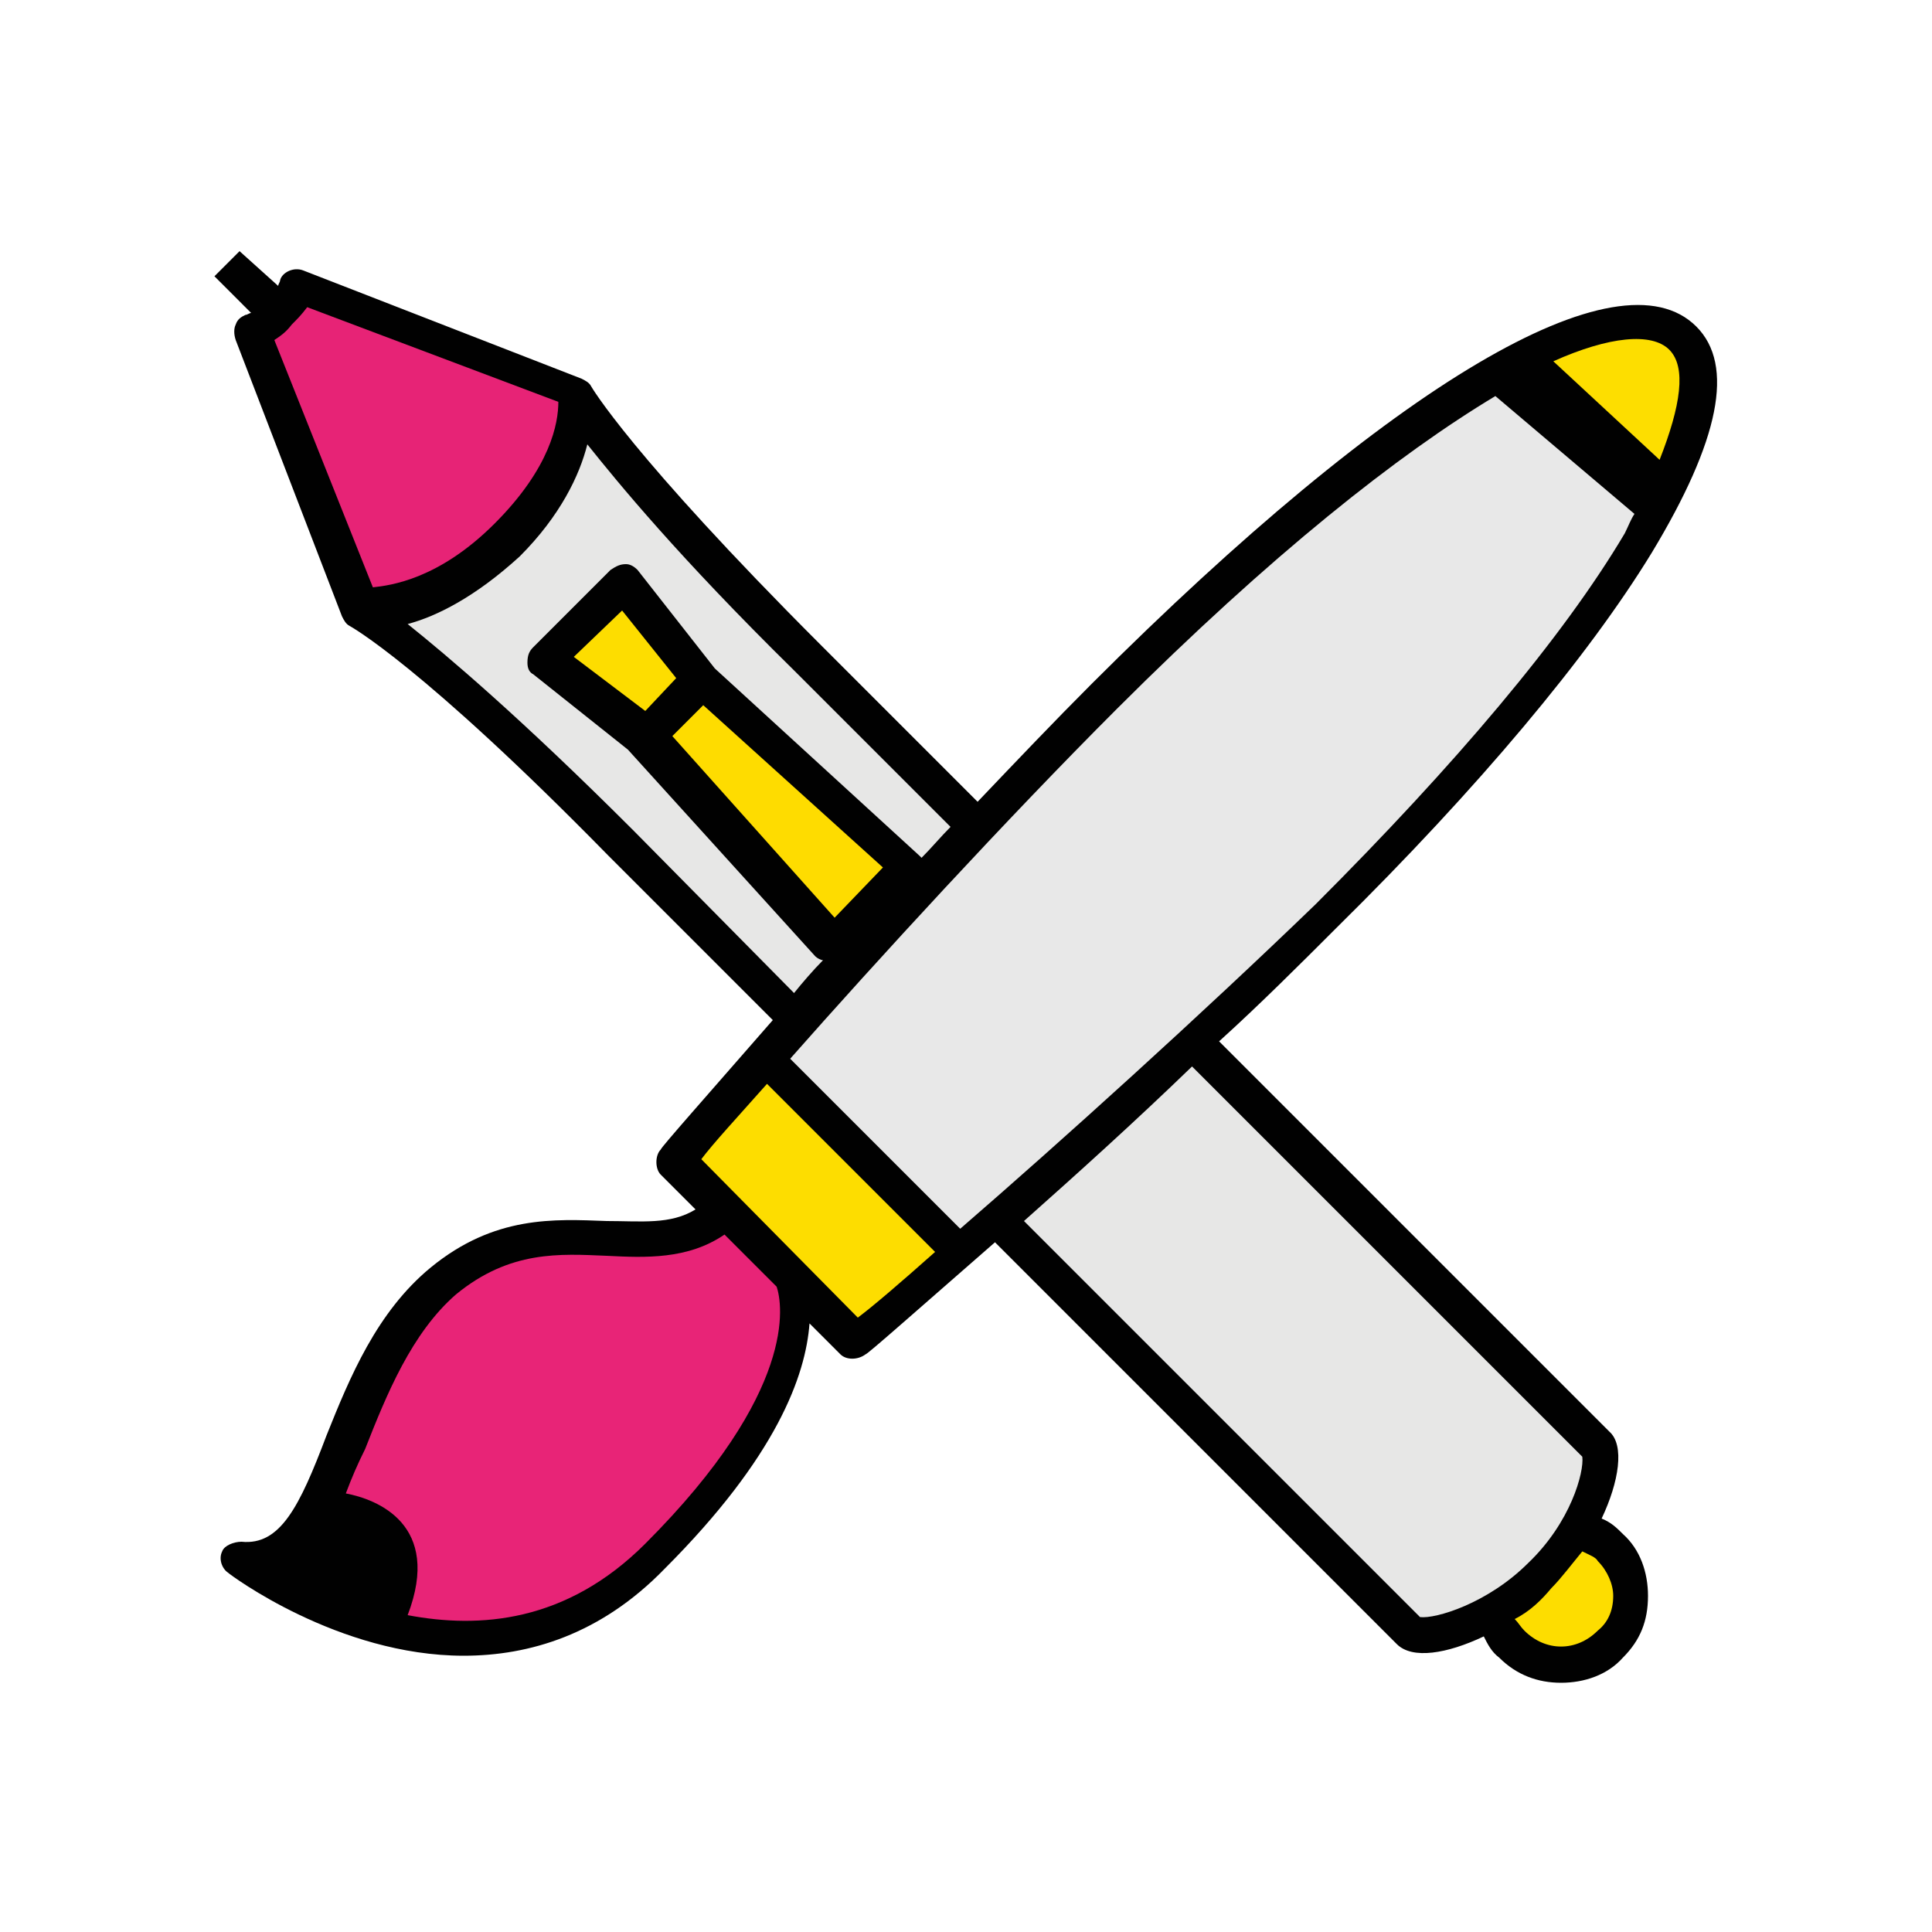
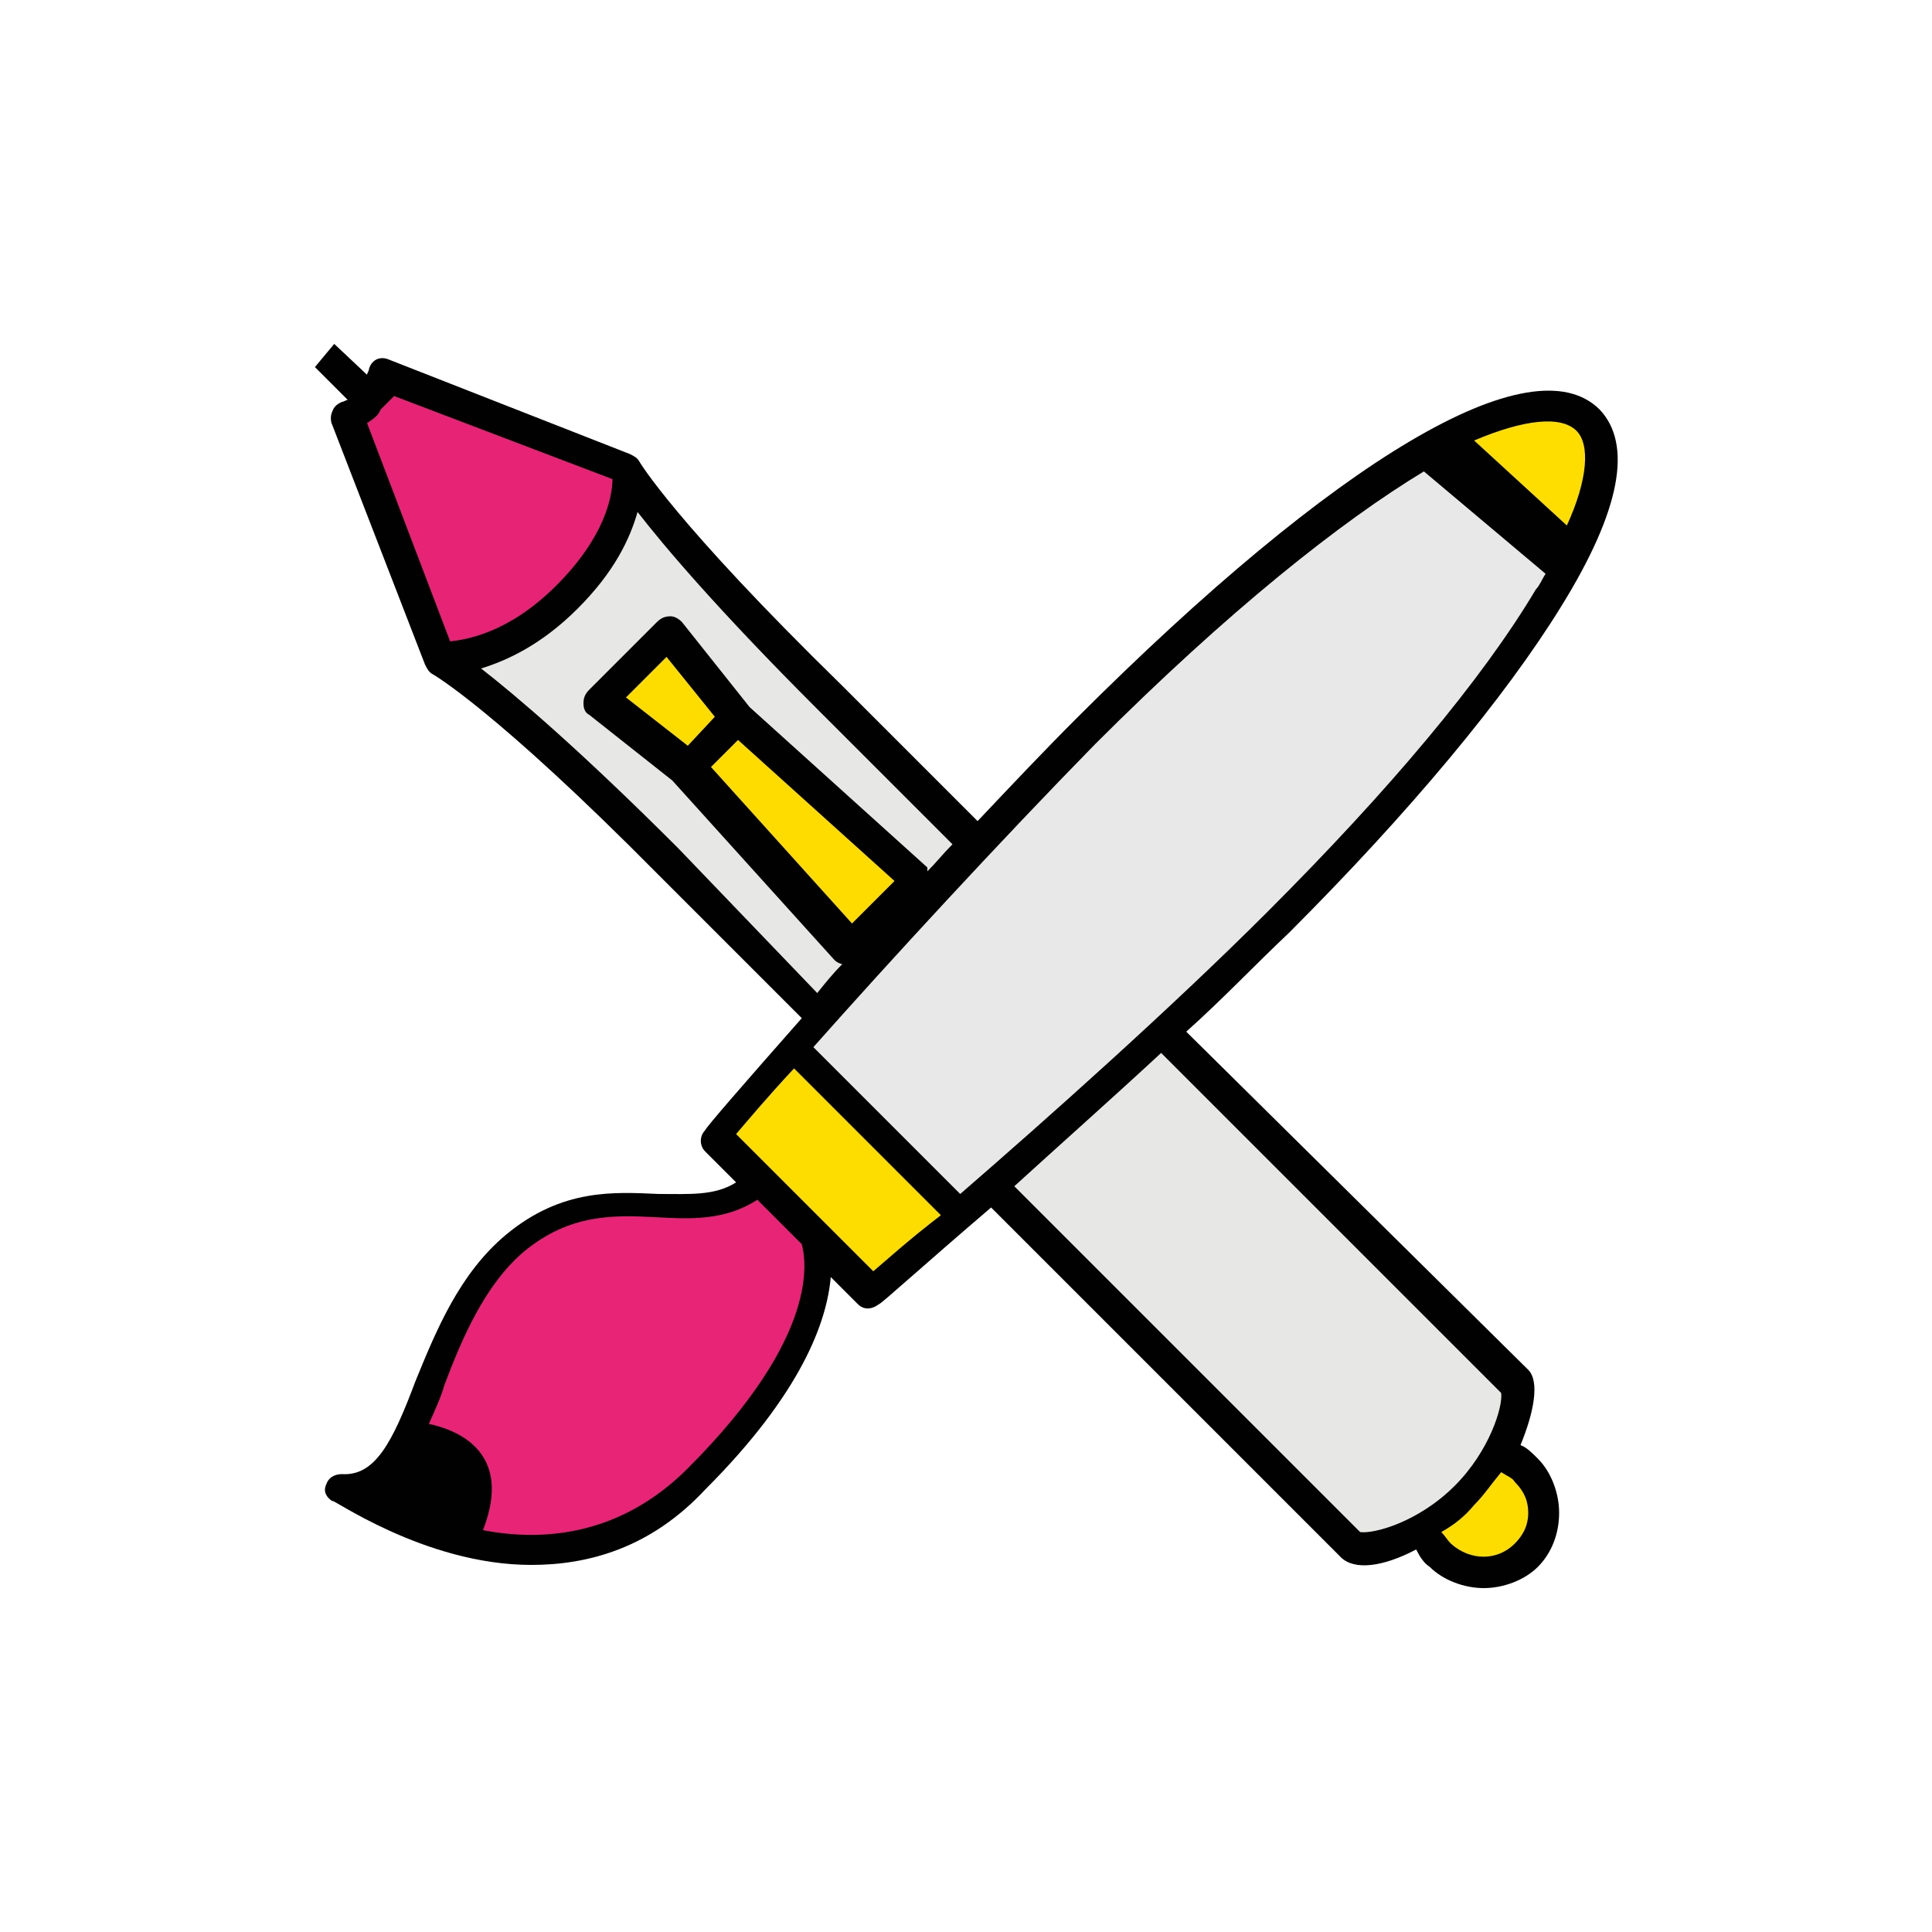
<svg xmlns="http://www.w3.org/2000/svg" version="1.1" id="Layer_1" x="0px" y="0px" viewBox="0 0 100 100" enable-background="new 0 0 100 100" xml:space="preserve">
  <polygon display="none" fill="none" points="27.9,34 31.6,36.8 33.2,35.1 30.4,31.5 " />
  <polygon display="none" fill="none" points="44,44.9 34.6,36.5 33,38.1 41.4,47.4 " />
  <path display="none" fill="none" d="M27.1,20.9l-13-4.9c-0.2,0.3-0.4,0.5-0.8,0.9c-0.2,0.3-0.5,0.5-0.9,0.8l4.9,13  c1-0.1,3.4-0.4,6.3-3.3S27.1,22,27.1,20.9z" />
  <path display="none" fill="none" d="M84.6,18.1c-0.9-1-3-0.8-6,0.6l5.5,5.1C85.2,21,85.4,19,84.6,18.1z" />
  <path display="none" fill="none" d="M40.9,49.7c-0.1,0-0.3-0.1-0.4-0.2l-9.7-10.7l-4.9-3.9c-0.2-0.1-0.3-0.3-0.3-0.6  c0-0.3,0.1-0.5,0.3-0.8l4-4c0.2-0.2,0.4-0.3,0.8-0.3c0.2,0,0.4,0.1,0.6,0.3l4,5.1l10.6,9.6l0.1,0.1c0.5-0.5,1-1.1,1.5-1.6l-8.1-8.1  c-6-5.9-9.1-9.7-10.7-11.7c-0.4,1.6-1.4,3.7-3.5,5.8c-2.3,2.1-4.3,3.1-5.8,3.5c2,1.6,5.8,4.8,11.7,10.7l8.4,8.5  C39.9,50.9,40.4,50.2,40.9,49.7z" />
  <g>
-     <path fill="none" d="M37.6,63.9c-1.9,1.3-4.1,1.2-6.1,1.1c-2.5-0.1-5.1-0.2-7.8,2c-2.4,1.9-3.7,5.2-4.7,8c-0.3,0.8-0.6,1.5-1,2.3   c1.6,0.3,5.1,1.6,3.2,6.3c3.7,0.8,8.2,0.4,12.3-3.7c8-8,7.1-12.5,6.9-13.3L37.6,63.9z" />
-     <path fill="none" d="M36.3,60l8.2,8.2c0.8-0.6,2.1-1.8,4-3.3l-8.7-8.7C38.1,57.9,36.9,59.3,36.3,60z" />
-     <path fill="none" d="M84.5,26.6l-7.2-6.1c-4.9,3-11.6,8.3-19.6,16.2c-5.7,5.7-12.4,13-16.9,18.1l8.8,8.8   c5.2-4.5,12.5-11.1,18.3-16.8c7.2-7.2,12.8-13.9,16-19.2C84.2,27.3,84.3,27,84.5,26.6z" />
-     <path fill="none" d="M80.3,82.2c-0.5,0.6-1.2,1.2-1.9,1.6c0.2,0.2,0.3,0.4,0.5,0.6c1.1,1.1,2.7,1.1,3.8,0c0.4-0.4,0.8-1.1,0.8-1.8   c0-0.6-0.2-1.3-0.8-1.8c-0.1-0.2-0.4-0.3-0.8-0.5C81.4,80.9,80.9,81.6,80.3,82.2z" />
-     <path fill="none" d="M53,63.2l5.5,5.5c7.6,7.6,14.1,14.1,15,15c0.8,0.1,3.4-0.6,5.6-2.8c2.1-2,2.9-4.7,2.8-5.5L61.7,55.2   C58.7,58.1,55.7,60.8,53,63.2z" />
-     <path fill="#010101" d="M85.5,28.6c3.5-5.8,4.3-9.7,2.3-11.7c-4-4-15.7,2.9-31.3,18.5c-1.9,1.9-3.9,4-5.9,6.1l-8.1-8.1   C32.6,23.5,30.6,20,30.6,20c-0.1-0.2-0.3-0.3-0.5-0.4l-14.4-5.6c-0.5-0.2-1.1,0.1-1.2,0.5c0,0.1-0.1,0.2-0.1,0.3L12.4,13l-1.3,1.3   l1.9,1.9c-0.1,0-0.2,0.1-0.3,0.1c-0.2,0.1-0.4,0.2-0.5,0.5c-0.1,0.2-0.1,0.5,0,0.8l5.5,14.3c0.1,0.2,0.2,0.4,0.4,0.5   c0,0,3.7,2,13.4,11.9l8.5,8.5c-3.4,3.9-5.8,6.6-5.8,6.7c-0.3,0.3-0.3,1,0,1.3l1.8,1.8c-1.3,0.8-2.8,0.6-4.6,0.6   c-2.7-0.1-5.8-0.3-9.1,2.4c-2.8,2.3-4.2,5.7-5.4,8.7c-1.4,3.7-2.4,5.7-4.4,5.5c-0.4,0-0.9,0.2-1,0.5c-0.2,0.4,0,0.9,0.3,1.1   c0.1,0.1,5.7,4.3,12.2,4.3c3.4,0,7.1-1.1,10.4-4.5c5.8-5.8,7.3-10,7.5-12.7l1.6,1.6c0.3,0.3,0.9,0.3,1.3,0c0.1,0,2.8-2.4,6.7-5.8   l4,4l1.6,1.6c8.2,8.2,14.9,14.9,15.2,15.2c0.8,0.8,2.6,0.5,4.5-0.4c0.2,0.4,0.4,0.8,0.8,1.1c0.9,0.9,2,1.3,3.2,1.3s2.4-0.4,3.2-1.3   c0.9-0.9,1.3-1.9,1.3-3.2c0-1.2-0.4-2.4-1.3-3.2c-0.3-0.3-0.6-0.6-1.1-0.8c0.9-1.9,1.2-3.8,0.4-4.5L63.1,53.9   c2.1-1.9,4.2-4,6.1-5.9C76.5,40.8,82.2,34,85.5,28.6z" />
-     <path fill="#FDDE00" d="M86.4,18.1c0.9,0.9,0.6,2.9-0.5,5.7l-5.5-5.1C83.3,17.4,85.5,17.2,86.4,18.1z" />
-     <path fill="#E72376" d="M14.2,17.6c0.3-0.2,0.6-0.4,0.9-0.8c0.3-0.3,0.5-0.5,0.8-0.9l13,4.9c0,1.1-0.4,3.4-3.3,6.3   s-5.4,3.2-6.3,3.3L14.2,17.6z" />
-     <path fill="#E7E7E6" d="M32.8,43c-5.9-5.9-9.7-9.1-11.7-10.7c1.5-0.4,3.5-1.4,5.8-3.5c2.1-2.1,3.1-4.2,3.5-5.8   c1.6,2,4.7,5.8,10.7,11.7l8.1,8.1c-0.5,0.5-1,1.1-1.5,1.6l-0.1-0.1L37,34.6l-4-5.1c-0.2-0.2-0.4-0.3-0.6-0.3   c-0.3,0-0.5,0.1-0.8,0.3l-4,4c-0.2,0.2-0.3,0.4-0.3,0.8c0,0.3,0.1,0.5,0.3,0.6l4.9,3.9l9.7,10.7c0.1,0.1,0.3,0.2,0.4,0.2   c-0.5,0.5-1.1,1.2-1.5,1.7L32.8,43z" />
-     <polygon fill="#FEDC00" points="36.4,36.5 45.7,44.9 43.2,47.5 34.8,38.1  " />
-     <polygon fill="#FDDD00" points="33.4,36.8 29.7,34 32.2,31.6 35,35.1  " />
-     <path fill="#E82477" d="M33.4,79.9c-4.1,4.1-8.6,4.4-12.3,3.7c1.8-4.7-1.6-6-3.2-6.3c0.3-0.8,0.6-1.5,1-2.3c1.1-2.8,2.4-6,4.7-8   c2.8-2.3,5.4-2.1,7.8-2c2,0.1,4.2,0.2,6.1-1.1l2.7,2.7C40.5,67.5,41.3,72,33.4,79.9z" />
-     <path fill="#FDDD00" d="M44.4,68.2L36.3,60c0.6-0.8,1.8-2.1,3.4-3.9l8.7,8.7C46.6,66.4,45.2,67.6,44.4,68.2z" />
-     <path fill="#FDDD00" d="M82.7,80.8c0.5,0.5,0.8,1.2,0.8,1.8c0,0.8-0.3,1.4-0.8,1.8c-1.1,1.1-2.7,1.1-3.8,0   c-0.2-0.2-0.3-0.4-0.5-0.6c0.8-0.4,1.4-1,1.9-1.6c0.5-0.5,1.1-1.3,1.6-1.9C82.3,80.5,82.6,80.6,82.7,80.8z" />
-     <path fill="#E7E7E6" d="M81.9,75.4c0.1,0.8-0.6,3.4-2.8,5.5c-2.1,2.1-4.8,2.9-5.6,2.8c-1-1-7.4-7.4-15-15L53,63.2   c2.7-2.4,5.7-5.1,8.7-8L81.9,75.4z" />
-     <path fill="#E8E8E8" d="M49.7,63.6l-8.8-8.8c4.5-5.1,11.2-12.4,16.9-18.1c8-8,14.6-13.2,19.6-16.2l7.2,6.1c-0.2,0.3-0.3,0.6-0.5,1   c-3.2,5.4-8.8,12-16,19.2C62.2,52.5,54.9,59.1,49.7,63.6z" />
+     <path fill="none" d="M39.2,62.1c-1.7,1.1-3.5,1-5.3,0.9c-2.1-0.1-4.4-0.2-6.8,1.8c-2.1,1.7-3.2,4.5-4.1,6.9c-0.3,0.7-0.6,1.3-0.8,2   c1.4,0.3,4.4,1.4,2.8,5.5c3.2,0.7,7.1,0.4,10.6-3.2c6.9-6.9,6.2-10.8,6-11.6L39.2,62.1z" />
+     <path fill="none" d="M38.1,58.7l7.1,7.1c0.7-0.6,1.9-1.6,3.5-2.9l-7.6-7.6C39.7,56.9,38.6,58.1,38.1,58.7z" />
+     <path fill="none" d="M80,29.7l-6.3-5.3c-4.3,2.6-10.1,7.2-17,14.1C51.8,43.4,46,49.8,42.1,54.2l7.6,7.6c4.5-3.9,10.8-9.6,15.9-14.6   c6.3-6.3,11.1-12,13.9-16.7C79.7,30.3,79.8,30,80,29.7z" />
+     <path fill="none" d="M76.3,77.9c-0.5,0.6-1,1-1.7,1.4c0.2,0.2,0.3,0.4,0.5,0.6c0.9,0.9,2.3,0.9,3.3,0c0.4-0.4,0.7-0.9,0.7-1.6   c0-0.6-0.2-1.1-0.7-1.6c-0.1-0.2-0.4-0.3-0.7-0.5C77.3,76.8,76.8,77.5,76.3,77.9z" />
+     <path fill="none" d="M52.6,61.4l4.8,4.8c6.6,6.6,12.2,12.2,13.1,13.1c0.7,0.1,3-0.6,4.9-2.4c1.9-1.8,2.5-4.1,2.4-4.8L60.2,54.5   C57.6,57,55,59.4,52.6,61.4z" />
+     <path fill="#010101" d="M80.8,31.4c3.1-5,3.7-8.4,2-10.2c-3.5-3.5-13.6,2.5-27.1,16c-1.7,1.7-3.4,3.5-5.1,5.3l-7-7   C34.9,27,33.1,23.9,33.1,23.9c-0.1-0.2-0.3-0.3-0.5-0.4l-12.5-4.9c-0.5-0.2-0.9,0.1-1,0.5c0,0.1-0.1,0.2-0.1,0.3l-1.7-1.6L16.3,19   l1.7,1.7c-0.1,0-0.2,0.1-0.3,0.1c-0.2,0.1-0.4,0.2-0.5,0.5c-0.1,0.2-0.1,0.5,0,0.7l4.8,12.4c0.1,0.2,0.2,0.4,0.4,0.5   c0,0,3.2,1.8,11.7,10.4l7.4,7.4c-3,3.4-5,5.7-5,5.8c-0.3,0.3-0.3,0.8,0,1.1l1.6,1.6c-1.1,0.7-2.4,0.6-4,0.6c-2.3-0.1-5-0.3-7.9,2.1   c-2.4,2-3.6,4.9-4.7,7.6c-1.2,3.2-2.1,4.9-3.8,4.8c-0.4,0-0.7,0.2-0.8,0.5c-0.2,0.4,0,0.7,0.3,0.9C17,77.4,21.9,81,27.5,81   c3,0,6.2-0.9,9-3.9c5-5,6.3-8.7,6.5-11l1.4,1.4c0.3,0.3,0.7,0.3,1.1,0c0.1,0,2.4-2.1,5.8-5l3.5,3.5l1.4,1.4   c7.1,7.1,13,13,13.2,13.2c0.7,0.7,2.2,0.5,3.9-0.4c0.2,0.4,0.4,0.7,0.7,0.9c0.7,0.7,1.8,1.1,2.8,1.1s2.1-0.4,2.8-1.1   c0.7-0.7,1.1-1.7,1.1-2.8c0-1-0.4-2.1-1.1-2.8c-0.3-0.3-0.6-0.6-0.9-0.7c0.7-1.7,1-3.3,0.4-3.9L61.4,53.4c1.9-1.7,3.6-3.5,5.3-5.1   C73,42,77.9,36.1,80.8,31.4z" />
+     <path fill="#FDDE00" d="M81.6,22.3c0.7,0.7,0.6,2.5-0.5,4.9l-4.8-4.4C78.9,21.7,80.8,21.5,81.6,22.3z" />
+     <path fill="#E72376" d="M19,21.9c0.3-0.2,0.6-0.4,0.7-0.7c0.3-0.3,0.5-0.5,0.7-0.7l11.3,4.3c0,0.9-0.4,3-2.9,5.5s-4.7,2.8-5.5,2.9   L19,21.9z" />
+     <path fill="#E7E7E6" d="M35.1,43.9c-5.1-5.1-8.4-7.9-10.2-9.3c1.3-0.4,3.1-1.2,5-3.1c1.9-1.9,2.7-3.6,3.1-5c1.4,1.8,4.1,5,9.3,10.2   l7,7c-0.5,0.5-0.8,0.9-1.3,1.4L48,44.9l-9.2-8.3l-3.5-4.4c-0.2-0.2-0.4-0.3-0.6-0.3c-0.3,0-0.5,0.1-0.7,0.3l-3.5,3.5   c-0.2,0.2-0.3,0.4-0.3,0.7c0,0.3,0.1,0.5,0.3,0.6l4.3,3.4l8.4,9.3c0.1,0.1,0.3,0.2,0.4,0.2c-0.5,0.5-0.9,1-1.3,1.5L35.1,43.9z" />
+     <polygon fill="#FEDC00" points="38.2,38.3 46.3,45.6 44.1,47.8 36.8,39.7  " />
+     <polygon fill="#FDDD00" points="35.6,38.6 32.4,36.1 34.5,34 37,37.1  " />
+     <path fill="#E82477" d="M35.6,76c-3.5,3.5-7.5,3.8-10.6,3.2c1.6-4.1-1.4-5.2-2.8-5.5c0.3-0.7,0.6-1.3,0.8-2   c0.9-2.4,2.1-5.2,4.1-6.9c2.4-2,4.7-1.9,6.8-1.8c1.8,0.1,3.6,0.2,5.3-0.9l2.3,2.3C41.7,65.2,42.5,69.1,35.6,76z" />
+     <path fill="#FDDD00" d="M45.2,65.8l-7.1-7.1c0.6-0.7,1.6-1.9,3-3.4l7.6,7.6C47,64.2,45.8,65.3,45.2,65.8z" />
+     <path fill="#FDDD00" d="M78.4,76.7c0.5,0.5,0.7,1,0.7,1.6c0,0.7-0.3,1.2-0.7,1.6c-0.9,0.9-2.3,0.9-3.3,0c-0.2-0.2-0.3-0.4-0.5-0.6   c0.7-0.4,1.2-0.8,1.7-1.4c0.5-0.5,0.9-1.1,1.4-1.7C78,76.4,78.3,76.5,78.4,76.7z" />
+     <path fill="#E7E7E6" d="M77.7,72.1c0.1,0.7-0.6,3-2.4,4.8c-1.9,1.9-4.2,2.5-4.9,2.4c-0.8-0.8-6.4-6.4-13.1-13.1l-4.8-4.8   c2.3-2.1,4.9-4.4,7.6-6.9L77.7,72.1z" />
+     <path fill="#E8E8E8" d="M49.7,61.8l-7.6-7.6c3.9-4.4,9.7-10.7,14.6-15.7c6.9-6.9,12.7-11.5,17-14.1l6.3,5.3   c-0.2,0.3-0.3,0.6-0.5,0.8c-2.8,4.7-7.6,10.4-13.9,16.7C60.6,52.2,54.2,57.9,49.7,61.8z" />
  </g>
</svg>
